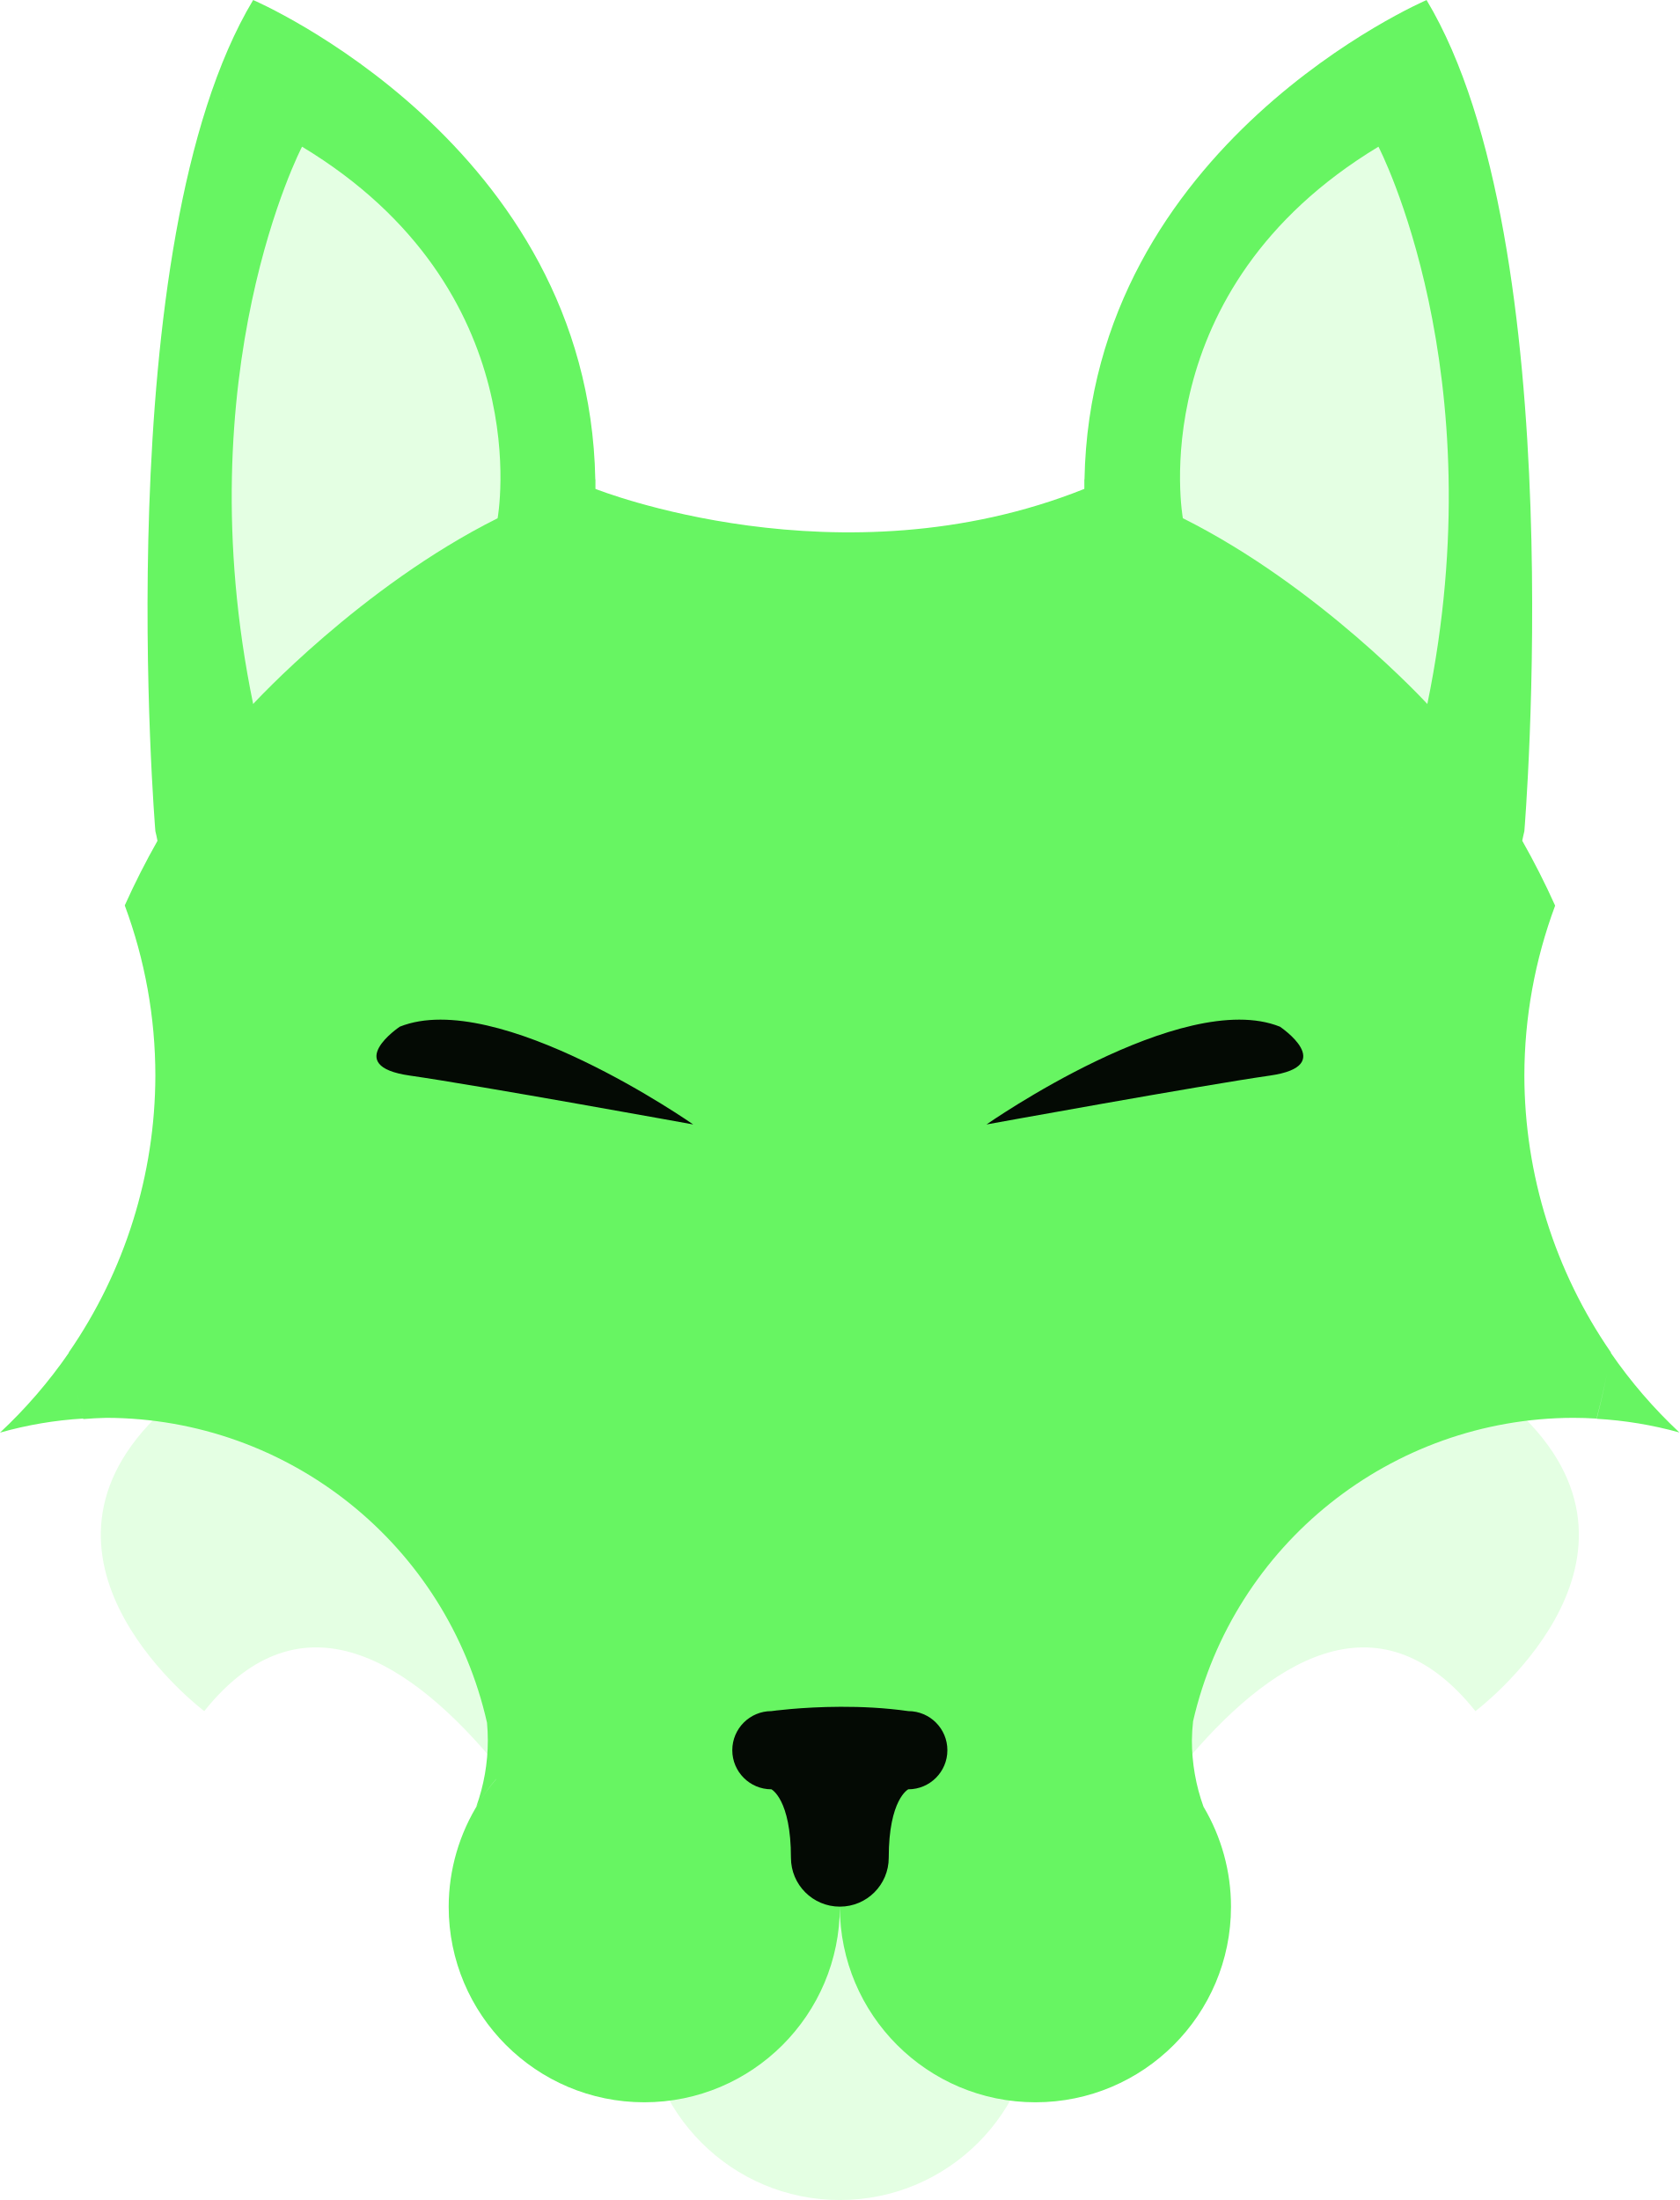
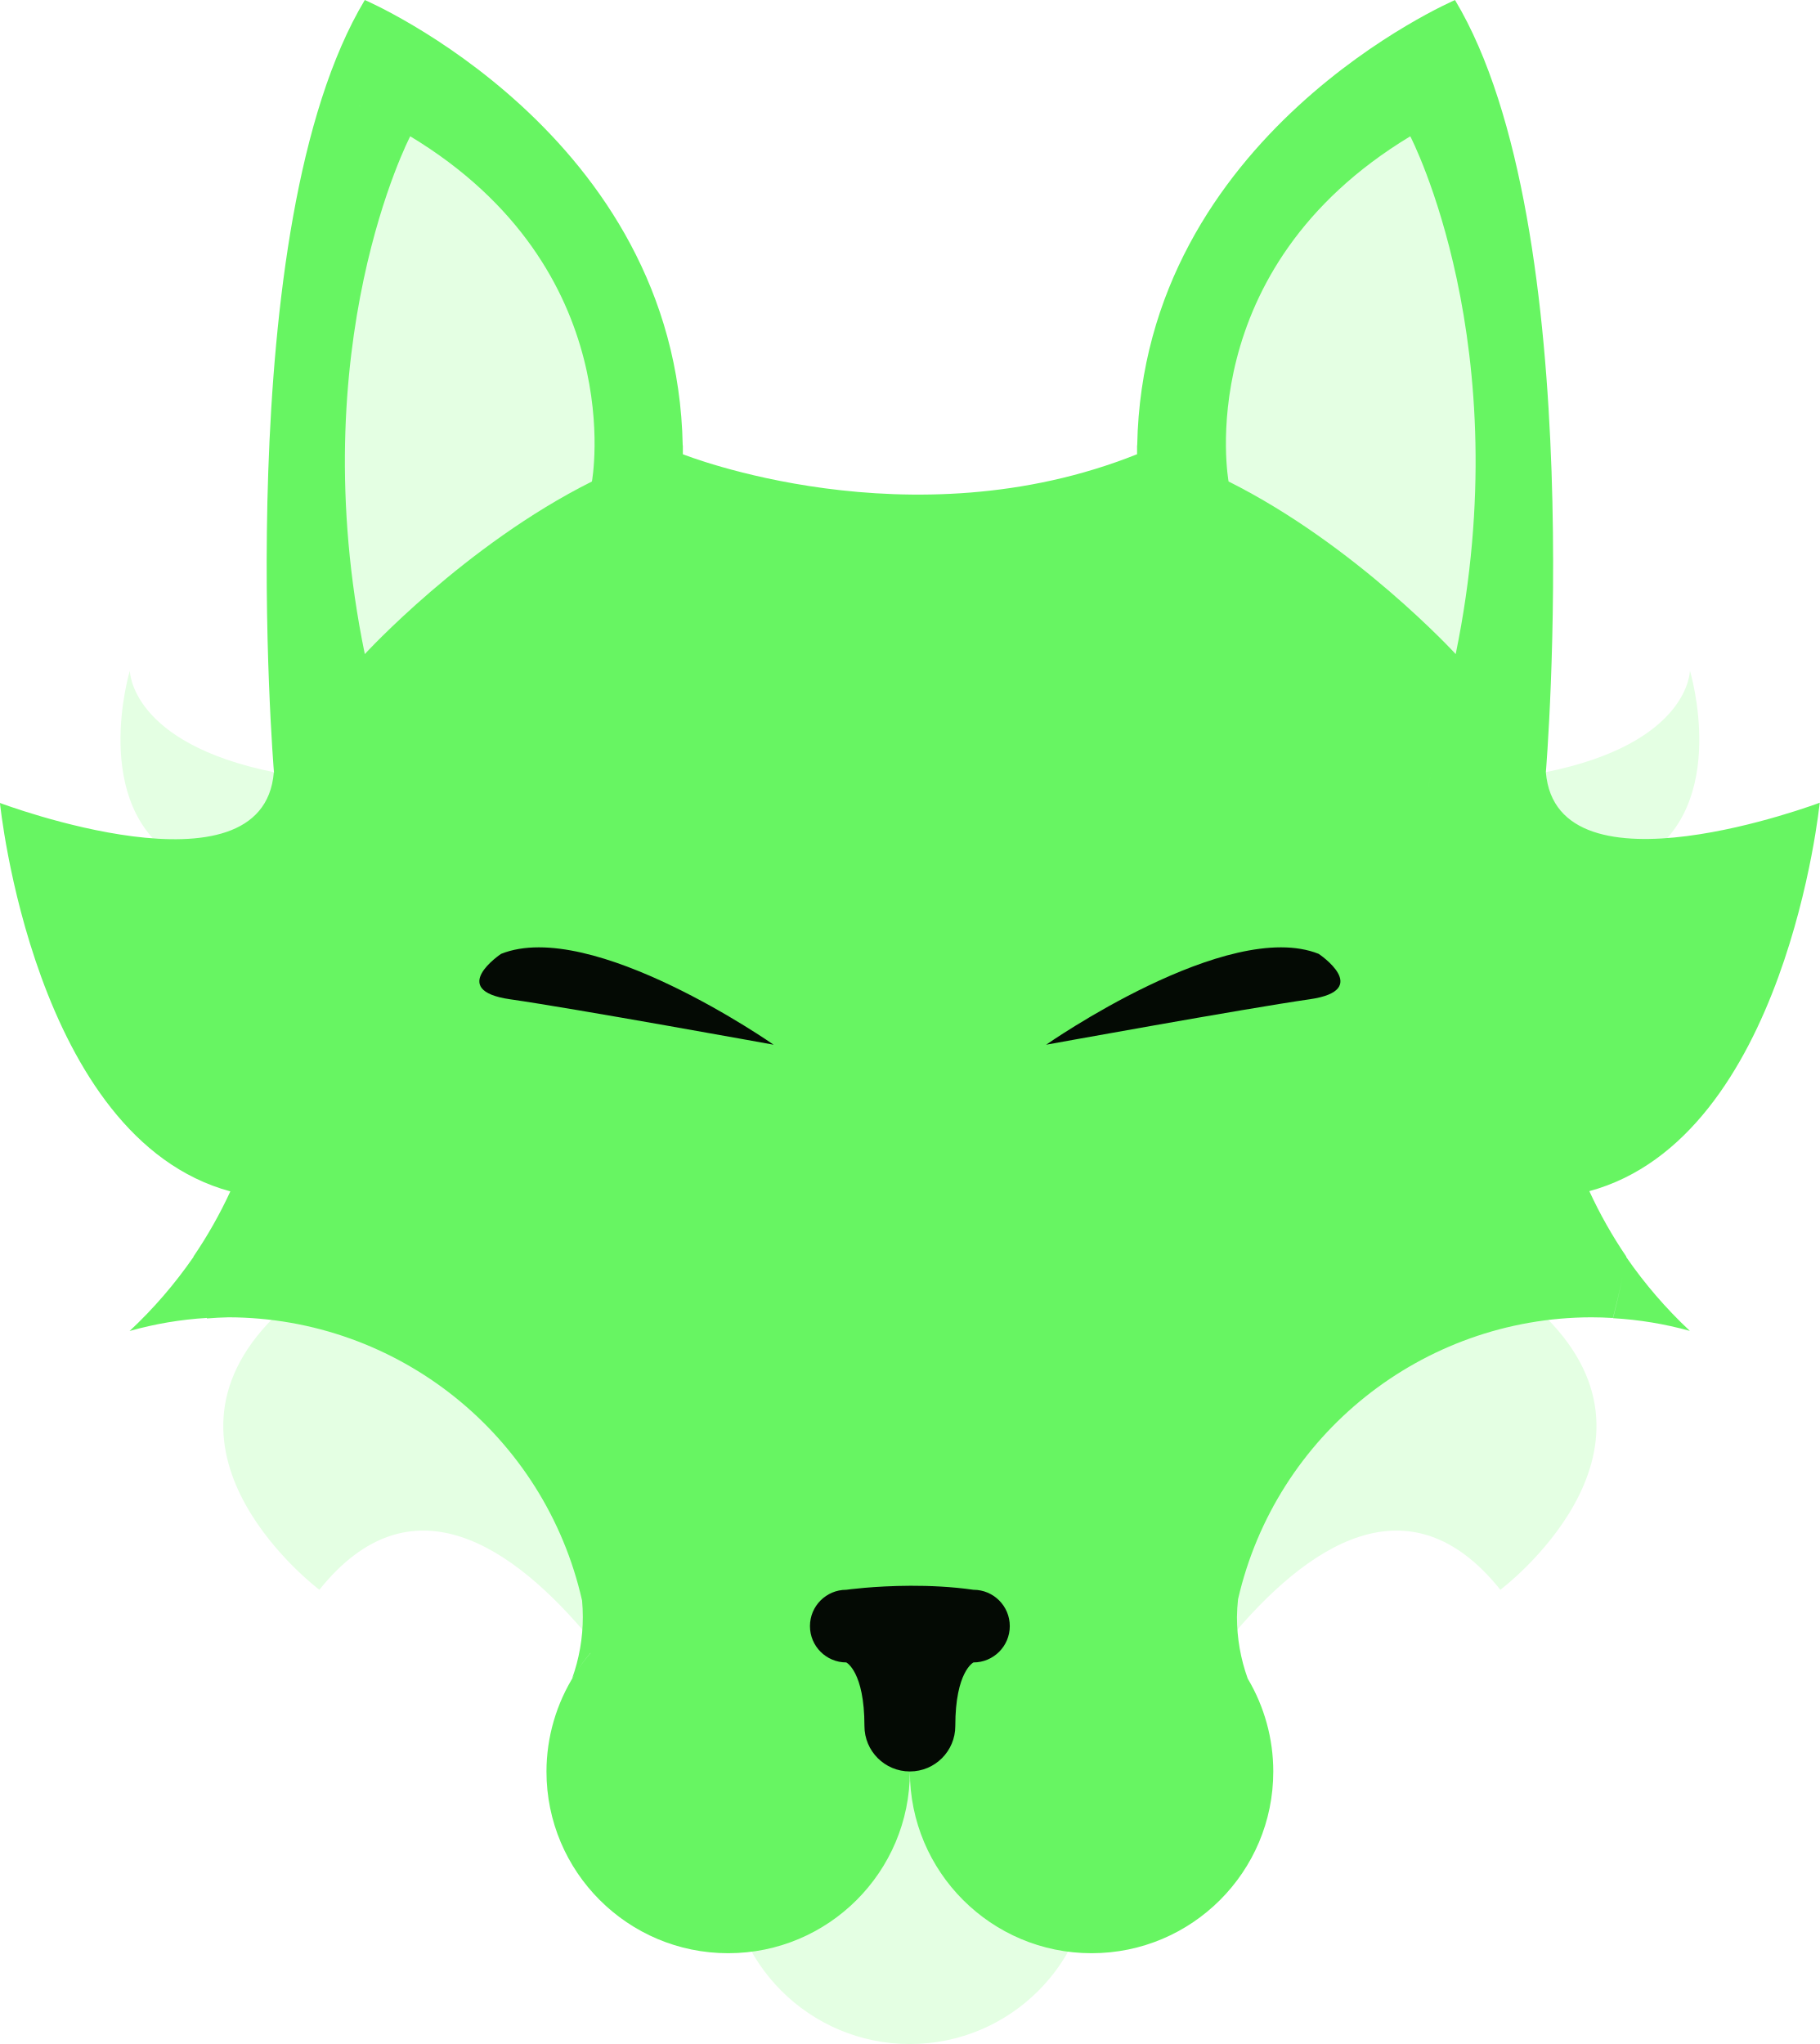
- <svg xmlns="http://www.w3.org/2000/svg" width="171.752" height="225" viewBox="0 0 45.443 59.531" version="1.1" id="svg5">
+ <svg xmlns="http://www.w3.org/2000/svg" width="200.303" height="225" viewBox="0 0 52.997 59.531" version="1.1" id="svg5">
  <defs id="defs2" />
-   <g id="layer1" style="display:inline" transform="translate(-35.48315,-33.07292)">
-     <path id="rect7964-2" style="display:inline;fill:#e4ffe3;fill-opacity:1;stroke:none;stroke-width:0.696;stroke-dasharray:none;stroke-opacity:1" d="m 39.707,69.321 a 18.521,18.521 0 0 0 0.17,1.94 c -0.065,0.056 -0.128,0.114 -0.19,0.176 -3.969,3.969 1.323,7.938 1.323,7.938 5.292,-6.615 11.906,7.938 11.906,7.938 a 5.292,5.292 0 0 0 5.292,5.292 5.292,5.292 0 0 0 5.292,-5.292 c 0,0 6.615,-14.552 11.906,-7.938 0,0 5.292,-3.969 1.323,-7.938 -0.061,-0.061 -0.124,-0.119 -0.188,-0.175 a 18.521,18.521 0 0 0 0.168,-1.942 z" />
+   <g id="layer1" style="display:inline" transform="translate(-46.26131,-51.78288)">
+     <path id="rect7964-2" style="display:inline;fill:#e4ffe3;fill-opacity:1;stroke:none;stroke-width:0.696;stroke-dasharray:none;stroke-opacity:1" d="m 54.26,88.031 a 18.521,18.521 0 0 0 0.17,1.94 c -0.065,0.056 -0.128,0.114 -0.19,0.176 -3.969,3.969 1.323,7.938 1.323,7.938 5.292,-6.615 11.906,7.938 11.906,7.938 a 5.292,5.292 0 0 0 5.292,5.292 5.292,5.292 0 0 0 5.292,-5.292 c 0,0 6.615,-14.552 11.906,-7.938 0,0 5.292,-3.969 1.323,-7.938 -0.061,-0.061 -0.124,-0.119 -0.188,-0.175 a 18.521,18.521 0 0 0 0.168,-1.942 z" />
+     <path id="path11210" style="display:inline;opacity:1;fill:#e4ffe3;fill-opacity:1;stroke-width:0.529" d="m 95.479,71.314 c 0,0 -4.3e-5,2.11 -4.197,2.958 h -5.066 v 3.595 l 3.065,0.171 c 0,0 2.25,0.317 4.817,-1.25 2.567,-1.566 1.381,-5.474 1.381,-5.474 z" />
+     <path id="path11210-7" style="display:inline;fill:#e4ffe3;fill-opacity:1;stroke-width:0.529" d="m 50.044,71.314 c 0,0 -1.186,3.908 1.381,5.474 2.567,1.566 4.817,1.25 4.817,1.25 l 1.295,0.026 -0.044,-3.781 -3.253,-0.01 c -4.197,-0.848 -4.197,-2.958 -4.197,-2.958 z" />
  </g>
-   <g id="g2796" style="display:inline;opacity:1" transform="translate(-35.48315,-33.07292)">
-     <path id="circle2786" style="display:inline;fill:#67f562;fill-opacity:1;stroke:none;stroke-width:0.535;stroke-dasharray:none;stroke-opacity:1" d="m 42.333,33.073 c -3.969,6.615 -2.646,22.49 -2.646,22.49 0.024,0.094 0.042,0.18 0.057,0.263 a 21.167,21.167 0 0 0 -0.885,1.747 13.229,13.229 0 0 1 0.828,4.605 13.229,13.229 0 0 1 -2.344,7.493 21.167,21.167 0 0 0 0.002,0.009 13.229,13.229 0 0 1 -1.862,2.159 10.583,10.583 0 0 1 2.249,-0.381 21.167,21.167 0 0 1 -0.203,-0.844 21.167,21.167 0 0 0 0.207,0.858 10.583,10.583 0 0 1 0.628,-0.033 10.583,10.583 0 0 1 10.297,8.25 5.292,5.292 0 0 1 0.022,0.481 5.292,5.292 0 0 1 -0.313,1.79 5.292,5.292 0 0 1 0.077,-0.117 5.292,5.292 0 0 0 -0.823,2.825 5.292,5.292 0 0 0 5.292,5.292 5.292,5.292 0 0 0 5.292,-5.292 5.292,5.292 0 0 0 5.292,5.292 5.292,5.292 0 0 0 5.292,-5.292 5.292,5.292 0 0 0 -0.744,-2.706 5.292,5.292 0 0 1 -0.314,-1.792 5.292,5.292 0 0 1 0.032,-0.521 10.583,10.583 0 0 1 10.287,-8.21 10.583,10.583 0 0 1 0.631,0.02 21.167,21.167 0 0 0 0.39,-1.788 13.229,13.229 0 0 1 -2.344,-7.493 13.229,13.229 0 0 1 0.833,-4.599 21.167,21.167 0 0 0 -0.89,-1.756 c 0.016,-0.081 0.034,-0.166 0.057,-0.259 0,0 1.323,-15.875 -2.646,-22.49 0,0 -9.086,3.896 -9.256,12.971 a 21.167,21.167 0 0 0 -0.004,-0.002 v 0.259 c -6.615,2.646 -13.229,0 -13.229,0 v -0.258 a 21.167,21.167 0 0 0 -0.004,0.002 C 51.42,36.969 42.333,33.073 42.333,33.073 Z m 36.737,36.609 a 21.167,21.167 0 0 1 -0.383,1.783 10.583,10.583 0 0 1 2.238,0.37 13.229,13.229 0 0 1 -1.855,-2.153 z m -30.165,11.534 a 10.583,10.583 0 0 1 5.17e-4,0.004 5.292,5.292 0 0 0 -0.43,0.578 5.292,5.292 0 0 1 0.429,-0.582 z" />
+   <g id="g302" style="display:inline;opacity:1" transform="translate(-46.26131,-51.78288)">
+     <path id="path300" style="display:inline;fill:#67f562;fill-opacity:1;stroke:none;stroke-width:0.535;stroke-dasharray:none;stroke-opacity:1" d="m 56.886,51.783 c -3.969,6.615 -2.646,22.49 -2.646,22.49 0,0 0.007,0.007 0.007,0.008 h -0.011 c -0.313,3.777 -7.976,0.888 -7.976,0.888 0,0 0.974,9.756 6.71,11.313 a 13.229,13.229 0 0 1 -1.074,1.898 21.167,21.167 0 0 0 0.002,0.009 13.229,13.229 0 0 1 -1.862,2.159 10.583,10.583 0 0 1 2.249,-0.381 21.167,21.167 0 0 1 -0.103,-0.413 21.167,21.167 0 0 0 0.107,0.428 10.583,10.583 0 0 1 0.628,-0.033 10.583,10.583 0 0 1 10.297,8.25 5.292,5.292 0 0 1 0.022,0.481 5.292,5.292 0 0 1 -0.313,1.79 5.292,5.292 0 0 1 0.077,-0.117 5.292,5.292 0 0 0 -0.823,2.825 5.292,5.292 0 0 0 5.292,5.292 5.292,5.292 0 0 0 5.292,-5.292 5.292,5.292 0 0 0 5.292,5.292 5.292,5.292 0 0 0 5.292,-5.292 5.292,5.292 0 0 0 -0.744,-2.706 5.292,5.292 0 0 1 -0.314,-1.792 5.292,5.292 0 0 1 0.032,-0.521 10.583,10.583 0 0 1 10.287,-8.21 10.583,10.583 0 0 1 0.631,0.02 21.167,21.167 0 0 0 0.388,-1.776 21.167,21.167 0 0 0 0.002,-0.012 13.229,13.229 0 0 1 -1.077,-1.906 c 5.736,-1.557 6.71,-11.313 6.71,-11.313 0,0 -7.663,2.888 -7.976,-0.888 0,0 1.323,-15.875 -2.646,-22.49 0,0 -9.086,3.896 -9.256,12.971 a 21.167,21.167 0 0 0 -0.004,-0.002 v 0.259 c -6.615,2.646 -13.229,0 -13.229,0 v -0.258 a 21.167,21.167 0 0 0 -0.004,0.002 C 65.973,55.679 56.886,51.783 56.886,51.783 Z m 36.737,36.609 a 21.167,21.167 0 0 1 -0.383,1.783 10.583,10.583 0 0 1 2.238,0.37 13.229,13.229 0 0 1 -1.855,-2.153 z m -30.165,11.534 a 10.583,10.583 0 0 1 5.17e-4,0.004 5.292,5.292 0 0 0 -0.43,0.578 5.292,5.292 0 0 1 0.429,-0.582 z" />
  </g>
-   <g id="layer13" transform="translate(-35.48315,-33.07292)">
-     <path style="fill:#040a04;fill-opacity:1;stroke:none;stroke-width:0.529;stroke-dasharray:none;stroke-opacity:1" d="m 62.177,63.5 c 0,0 5.292,-3.704 7.938,-2.646 2.646,1.058 0,0 0,0 0,0 1.587,1.058 -0.265,1.323 -1.852,0.265 -7.673,1.323 -7.673,1.323 l 1.323,0.794" id="path12083" />
-     <path style="fill:#040a04;fill-opacity:1;stroke:none;stroke-width:0.529;stroke-dasharray:none;stroke-opacity:1" d="m 54.24,63.5 c 0,0 -5.292,-3.704 -7.938,-2.646 -2.646,1.058 0,0 0,0 0,0 -1.587,1.058 0.265,1.323 1.852,0.265 7.673,1.323 7.673,1.323 l -1.323,0.794" id="path12083-3" />
+   <g id="layer13" transform="translate(-46.26131,-51.78288)">
+     <path style="fill:#040a04;fill-opacity:1;stroke:none;stroke-width:0.529;stroke-dasharray:none;stroke-opacity:1" d="m 76.73,82.21 c 0,0 5.292,-3.704 7.938,-2.646 2.646,1.058 0,0 0,0 0,0 1.587,1.058 -0.265,1.323 -1.852,0.265 -7.673,1.323 -7.673,1.323 l 1.323,0.794" id="path12083" />
+     <path style="fill:#040a04;fill-opacity:1;stroke:none;stroke-width:0.529;stroke-dasharray:none;stroke-opacity:1" d="m 68.793,82.21 c 0,0 -5.292,-3.704 -7.938,-2.646 -2.646,1.058 0,0 0,0 0,0 -1.587,1.058 0.265,1.323 1.852,0.265 7.673,1.323 7.673,1.323 l -1.323,0.794" id="path12083-3" />
  </g>
-   <g id="layer8" style="display:inline" transform="translate(-35.48315,-33.07292)">
-     <path id="rect8120" style="display:inline;fill:#040a04;fill-opacity:1;stroke:none;stroke-width:0.499;stroke-dasharray:none;stroke-opacity:1" d="m 58.226,79.258 c -1.072,0.004 -1.87,0.117 -1.87,0.117 a 1.058,1.058 0 0 0 -1.058,1.058 1.058,1.058 0 0 0 1.058,1.058 c 0,0 0.529,0.265 0.529,1.852 a 1.323,1.323 0 0 0 1.323,1.323 1.323,1.323 0 0 0 1.323,-1.323 c 0,-1.587 0.529,-1.852 0.529,-1.852 a 1.058,1.058 0 0 0 1.058,-1.058 1.058,1.058 0 0 0 -1.058,-1.058 c -0.637,-0.091 -1.273,-0.119 -1.835,-0.117 z" />
+   <g id="layer8" style="display:inline" transform="translate(-46.26131,-51.78288)">
+     <path id="rect8120" style="display:inline;fill:#040a04;fill-opacity:1;stroke:none;stroke-width:0.499;stroke-dasharray:none;stroke-opacity:1" d="m 72.779,97.968 c -1.072,0.004 -1.87,0.117 -1.87,0.117 a 1.058,1.058 0 0 0 -1.058,1.058 1.058,1.058 0 0 0 1.058,1.058 c 0,0 0.529,0.265 0.529,1.852 a 1.323,1.323 0 0 0 1.323,1.323 1.323,1.323 0 0 0 1.323,-1.323 c 0,-1.587 0.529,-1.852 0.529,-1.852 a 1.058,1.058 0 0 0 1.058,-1.058 1.058,1.058 0 0 0 -1.058,-1.058 c -0.637,-0.091 -1.273,-0.119 -1.835,-0.117 z" />
  </g>
-   <g id="layer12" style="display:inline" transform="translate(-35.48315,-33.07292)">
-     <path style="fill:#e4ffe3;fill-opacity:1;stroke:none;stroke-width:0.529;stroke-dasharray:none;stroke-opacity:1" d="m 48.948,47.096 c 0,0 1.135,-6.172 -5.292,-10.054 -6.427,-3.882 0,0 0,0 0,0 -3.175,6.085 -1.323,15.081 1.852,8.996 0,0 0,0 0,0 2.91,-3.175 6.615,-5.027 z" id="path8743" />
-     <path style="display:inline;fill:#e4ffe3;fill-opacity:1;stroke:none;stroke-width:0.529;stroke-dasharray:none;stroke-opacity:1" d="m 67.49,47.096 c 0,0 -1.135,-6.172 5.292,-10.054 6.427,-3.882 0,0 0,0 0,0 3.175,6.085 1.323,15.081 -1.852,8.996 0,0 0,0 0,0 -2.91,-3.175 -6.615,-5.027 z" id="path8743-0" />
+   <g id="layer12" style="display:inline" transform="translate(-46.26131,-51.78288)">
+     <path style="fill:#e4ffe3;fill-opacity:1;stroke:none;stroke-width:0.529;stroke-dasharray:none;stroke-opacity:1" d="m 63.501,65.806 c 0,0 1.135,-6.172 -5.292,-10.054 -6.427,-3.882 0,0 0,0 0,0 -3.175,6.085 -1.323,15.081 1.852,8.996 0,0 0,0 0,0 2.91,-3.175 6.615,-5.027 z" id="path8743" />
+     <path style="display:inline;fill:#e4ffe3;fill-opacity:1;stroke:none;stroke-width:0.529;stroke-dasharray:none;stroke-opacity:1" d="m 82.043,65.806 c 0,0 -1.135,-6.172 5.292,-10.054 6.427,-3.882 0,0 0,0 0,0 3.175,6.085 1.323,15.081 -1.852,8.996 0,0 0,0 0,0 -2.91,-3.175 -6.615,-5.027 z" id="path8743-0" />
  </g>
</svg>
